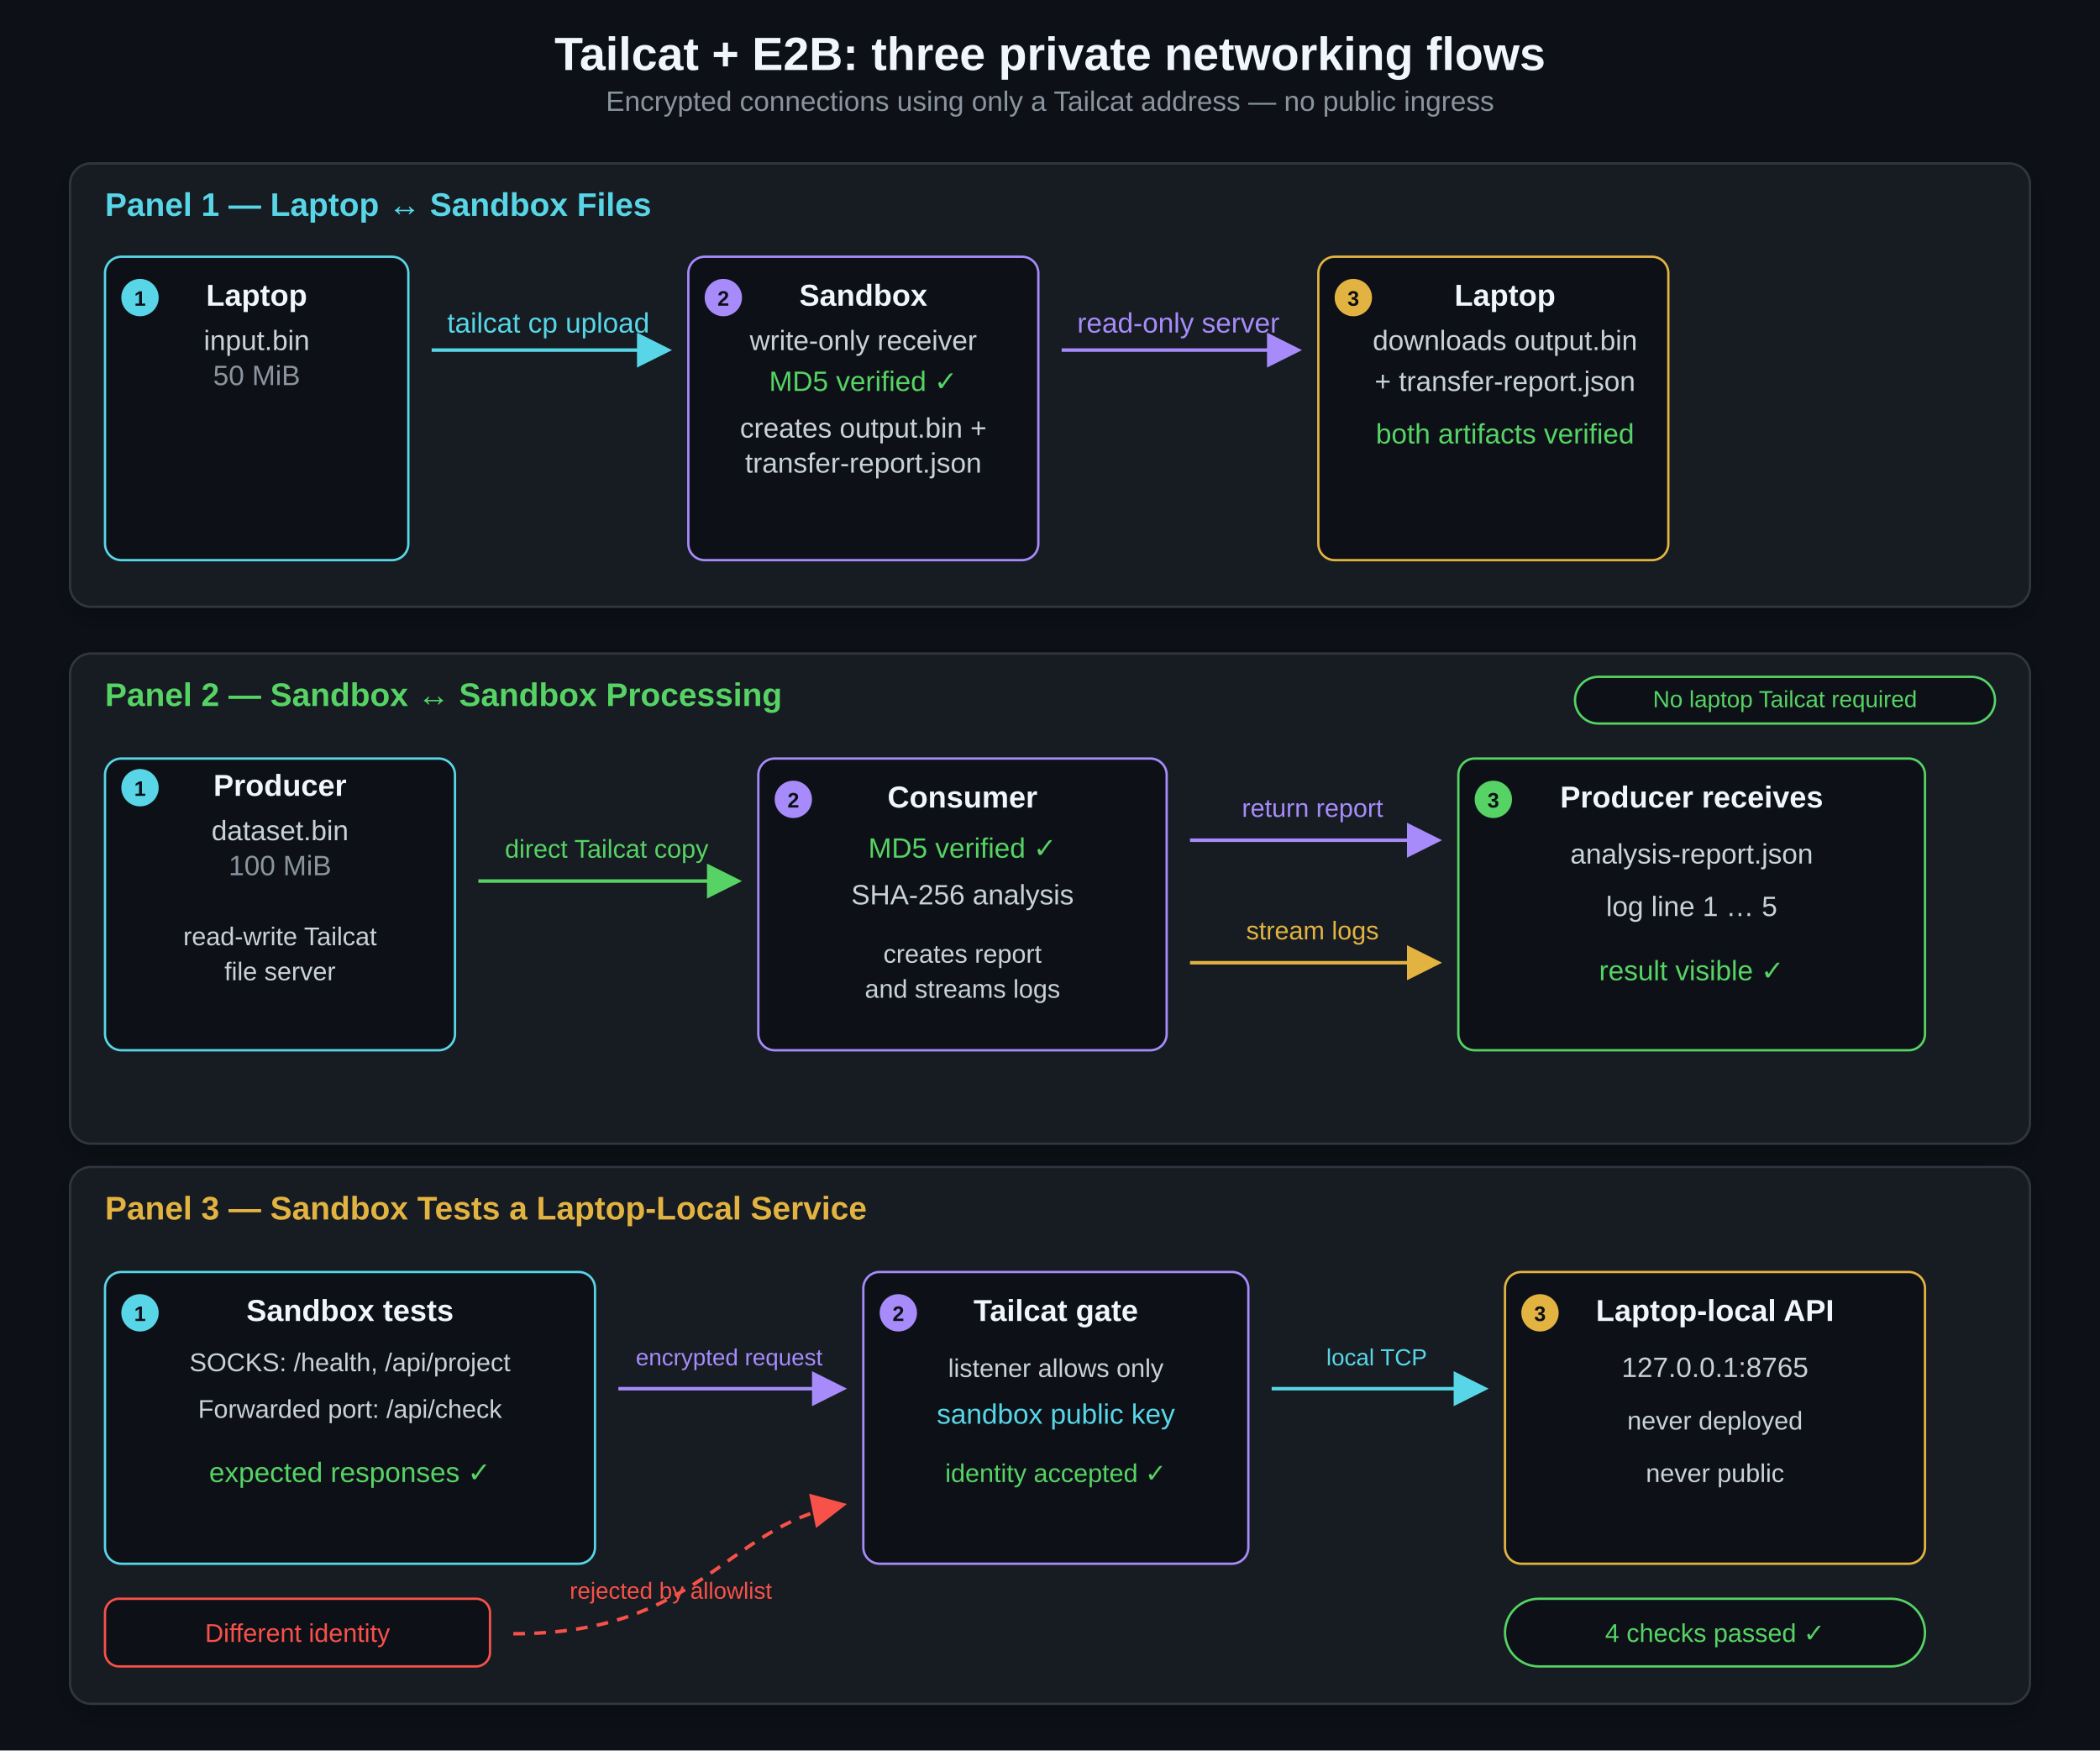
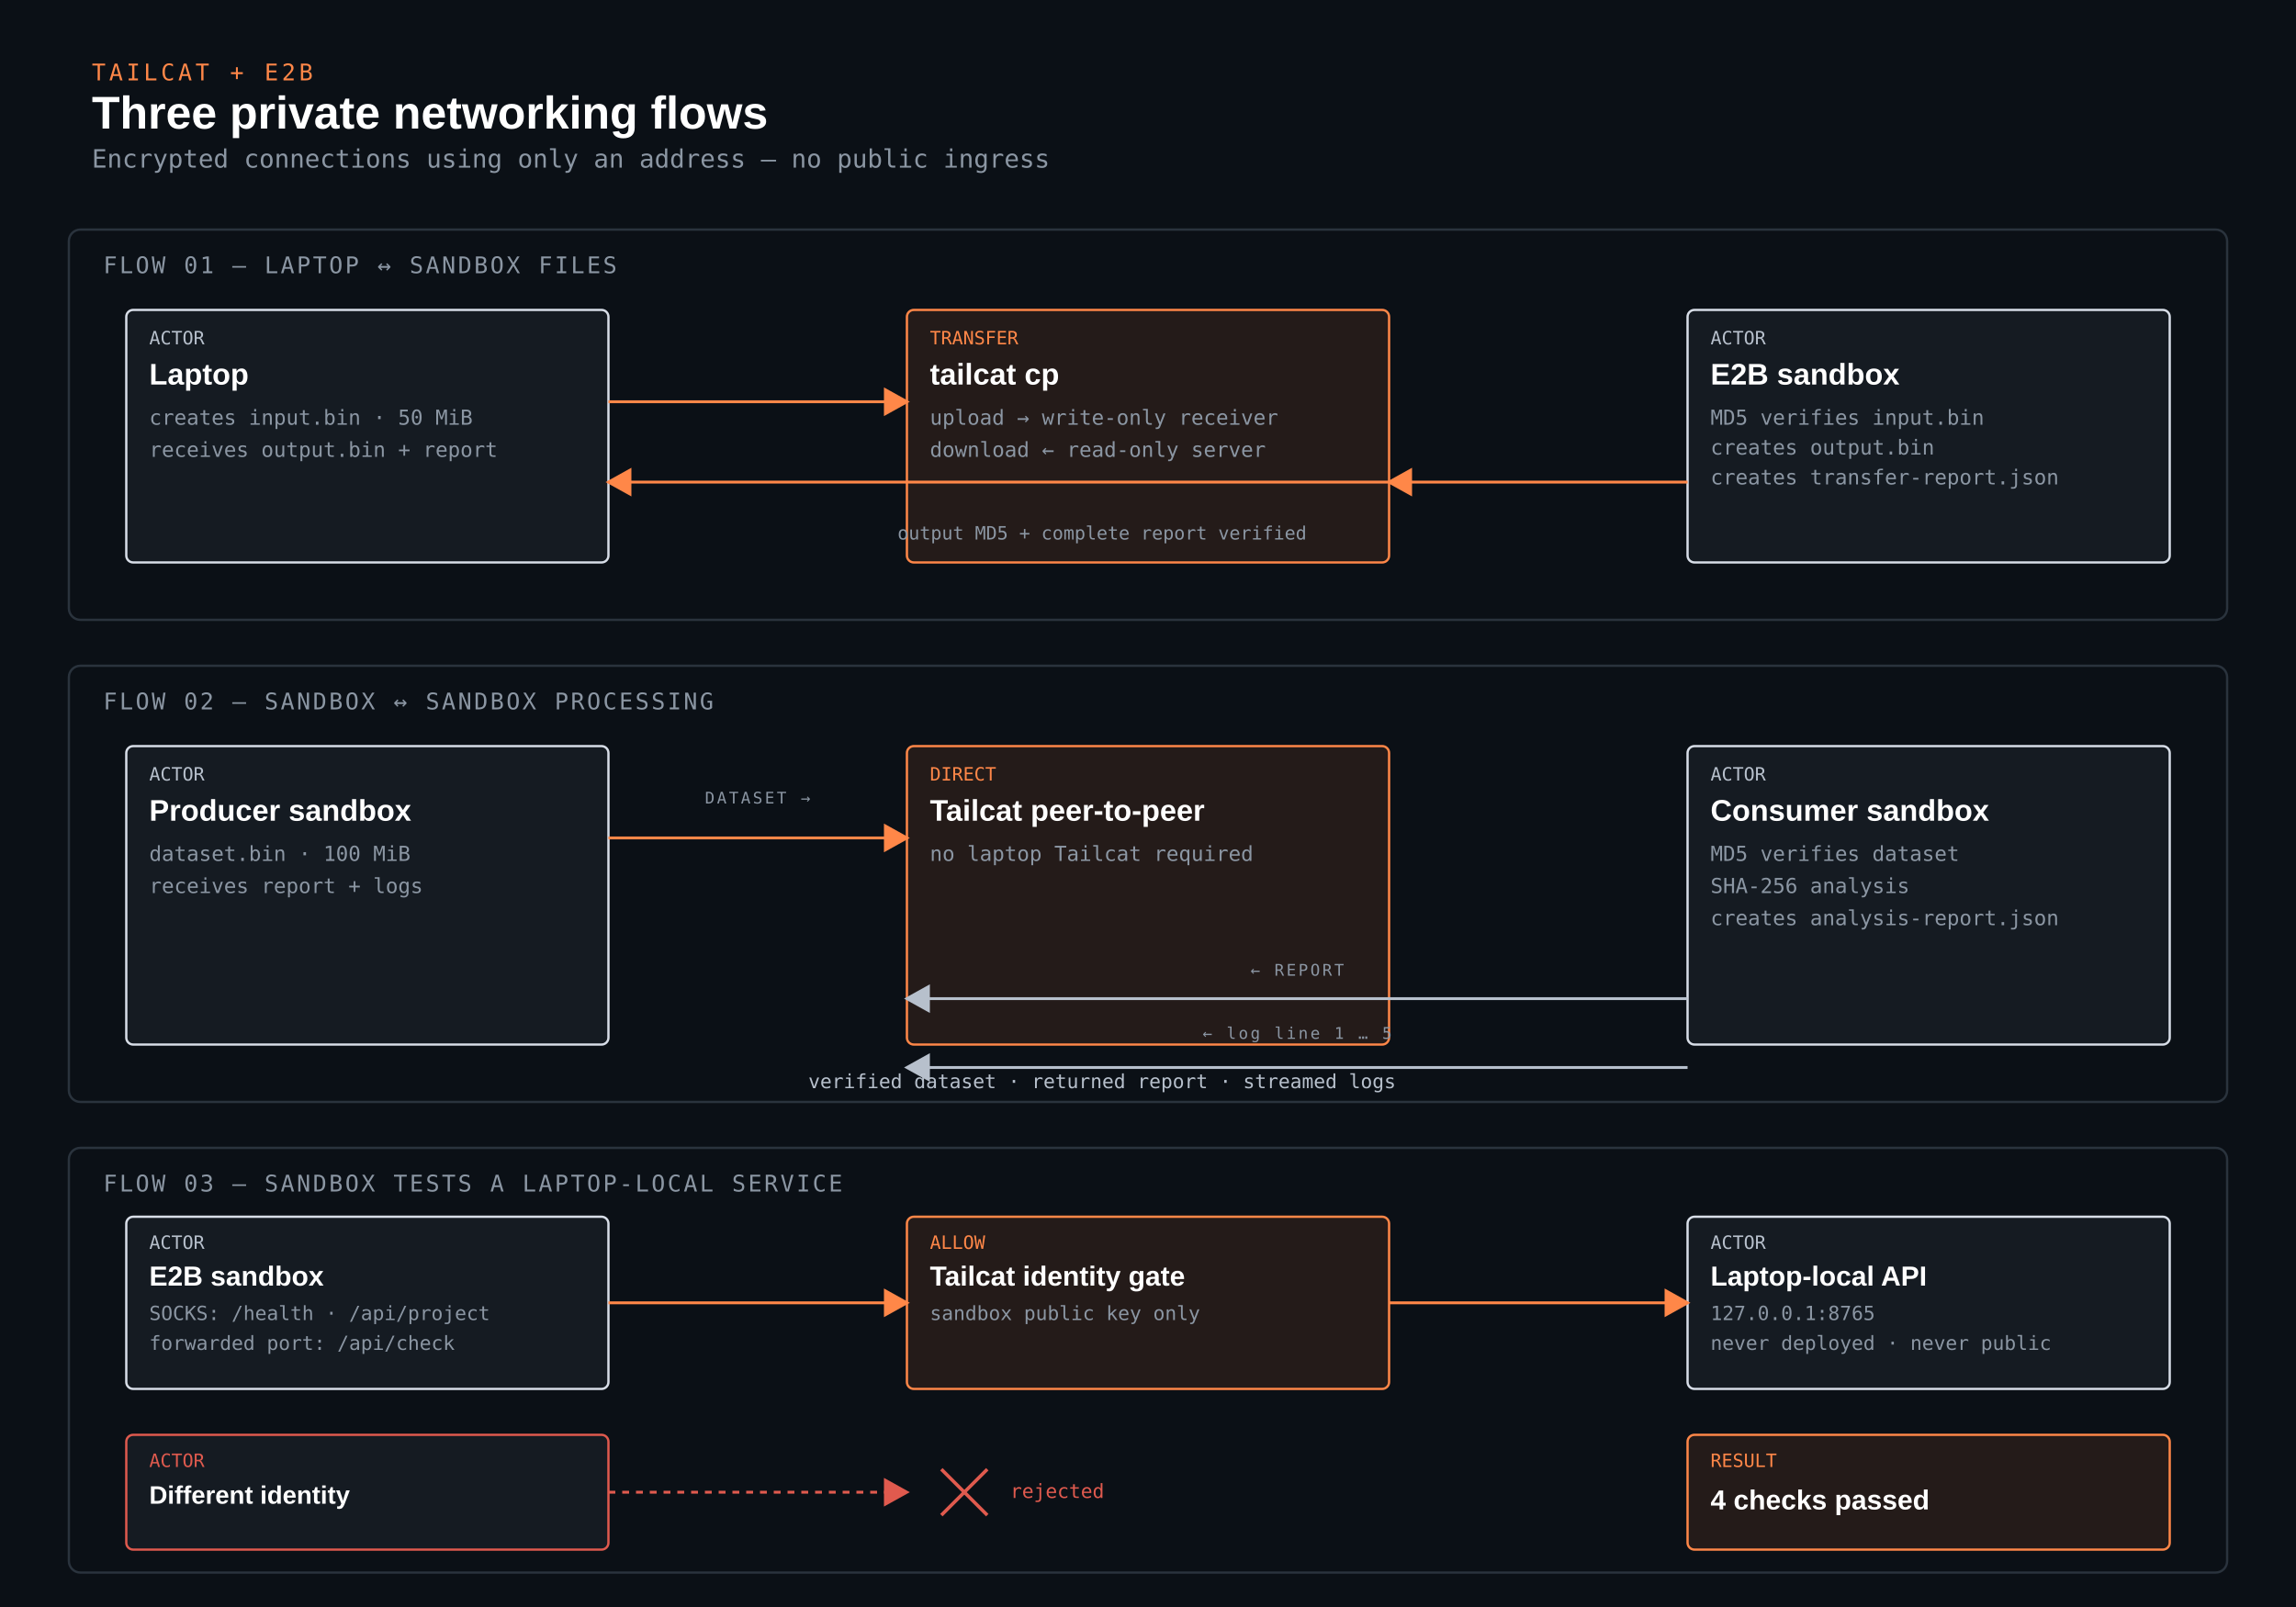
- <svg xmlns="http://www.w3.org/2000/svg" viewBox="0 0 1800 1500" font-family="Arial,Helvetica,sans-serif">
-   <rect width="1800" height="1500" fill="#0d1117" />
-   <text x="900" y="60" text-anchor="middle" fill="#f0f6fc" font-size="40" font-weight="700">Tailcat + E2B: three private networking flows</text>
-   <text x="900" y="95" text-anchor="middle" fill="#8b949e" font-size="24">Encrypted connections using only a Tailcat address — no public ingress</text>
-   <rect x="60" y="140" width="1680" height="380" rx="18" fill="#161b22" stroke="#30363d" stroke-width="2" filter="url(#shadow)" />
-   <text x="90" y="185" fill="#58d6e7" font-size="28" font-weight="700">Panel 1 — Laptop ↔ Sandbox Files</text>
-   <rect x="90" y="220" width="260" height="260" rx="14" fill="#0d1117" stroke="#58d6e7" stroke-width="2" />
-   <circle cx="120" cy="255" r="16" fill="#58d6e7" />
-   <text x="120" y="262" text-anchor="middle" fill="#0d1117" font-size="18" font-weight="700">1</text>
-   <text x="220" y="262" text-anchor="middle" fill="#f0f6fc" font-size="26" font-weight="700">Laptop</text>
-   <text x="220" y="300" text-anchor="middle" fill="#c9d1d9" font-size="24">input.bin</text>
-   <text x="220" y="330" text-anchor="middle" fill="#8b949e" font-size="24">50 MiB</text>
-   <path d="M370 300 L570 300" stroke="#58d6e7" stroke-width="3" marker-end="url(#arrC)" />
-   <text x="470" y="285" text-anchor="middle" fill="#58d6e7" font-size="24">tailcat cp upload</text>
-   <rect x="590" y="220" width="300" height="260" rx="14" fill="#0d1117" stroke="#a78bfa" stroke-width="2" />
-   <circle cx="620" cy="255" r="16" fill="#a78bfa" />
-   <text x="620" y="262" text-anchor="middle" fill="#0d1117" font-size="18" font-weight="700">2</text>
-   <text x="740" y="262" text-anchor="middle" fill="#f0f6fc" font-size="26" font-weight="700">Sandbox</text>
-   <text x="740" y="300" text-anchor="middle" fill="#c9d1d9" font-size="24">write-only receiver</text>
-   <text x="740" y="335" text-anchor="middle" fill="#56d364" font-size="24">MD5 verified ✓</text>
-   <text x="740" y="375" text-anchor="middle" fill="#c9d1d9" font-size="24">creates output.bin +</text>
-   <text x="740" y="405" text-anchor="middle" fill="#c9d1d9" font-size="24">transfer-report.json</text>
-   <path d="M910 300 L1110 300" stroke="#a78bfa" stroke-width="3" marker-end="url(#arrP)" />
-   <text x="1010" y="285" text-anchor="middle" fill="#a78bfa" font-size="24">read-only server</text>
-   <rect x="1130" y="220" width="300" height="260" rx="14" fill="#0d1117" stroke="#e3b341" stroke-width="2" />
-   <circle cx="1160" cy="255" r="16" fill="#e3b341" />
-   <text x="1160" y="262" text-anchor="middle" fill="#0d1117" font-size="18" font-weight="700">3</text>
-   <text x="1290" y="262" text-anchor="middle" fill="#f0f6fc" font-size="26" font-weight="700">Laptop</text>
-   <text x="1290" y="300" text-anchor="middle" fill="#c9d1d9" font-size="24">downloads output.bin</text>
-   <text x="1290" y="335" text-anchor="middle" fill="#c9d1d9" font-size="24">+ transfer-report.json</text>
-   <text x="1290" y="380" text-anchor="middle" fill="#56d364" font-size="24">both artifacts verified</text>
-   <rect x="60" y="560" width="1680" height="420" rx="18" fill="#161b22" stroke="#30363d" stroke-width="2" filter="url(#shadow)" />
-   <text x="90" y="605" fill="#56d364" font-size="28" font-weight="700">Panel 2 — Sandbox ↔ Sandbox Processing</text>
-   <rect x="1350" y="580" width="360" height="40" rx="20" fill="#0d1117" stroke="#56d364" stroke-width="2" />
-   <text x="1530" y="606" text-anchor="middle" fill="#56d364" font-size="20">No laptop Tailcat required</text>
-   <rect x="90" y="650" width="300" height="250" rx="14" fill="#0d1117" stroke="#58d6e7" stroke-width="2" />
-   <circle cx="120" cy="675" r="16" fill="#58d6e7" />
-   <text x="120" y="682" text-anchor="middle" fill="#0d1117" font-size="18" font-weight="700">1</text>
-   <text x="240" y="682" text-anchor="middle" fill="#f0f6fc" font-size="26" font-weight="700">Producer</text>
-   <text x="240" y="720" text-anchor="middle" fill="#c9d1d9" font-size="24">dataset.bin</text>
-   <text x="240" y="750" text-anchor="middle" fill="#8b949e" font-size="24">100 MiB</text>
-   <text x="240" y="810" text-anchor="middle" fill="#c9d1d9" font-size="22">read-write Tailcat</text>
-   <text x="240" y="840" text-anchor="middle" fill="#c9d1d9" font-size="22">file server</text>
-   <path d="M410 755 L630 755" stroke="#56d364" stroke-width="3" marker-end="url(#arrG)" />
-   <text x="520" y="735" text-anchor="middle" fill="#56d364" font-size="22">direct Tailcat copy</text>
-   <rect x="650" y="650" width="350" height="250" rx="14" fill="#0d1117" stroke="#a78bfa" stroke-width="2" />
-   <circle cx="680" cy="685" r="16" fill="#a78bfa" />
-   <text x="680" y="692" text-anchor="middle" fill="#0d1117" font-size="18" font-weight="700">2</text>
-   <text x="825" y="692" text-anchor="middle" fill="#f0f6fc" font-size="26" font-weight="700">Consumer</text>
-   <text x="825" y="735" text-anchor="middle" fill="#56d364" font-size="24">MD5 verified ✓</text>
-   <text x="825" y="775" text-anchor="middle" fill="#c9d1d9" font-size="24">SHA-256 analysis</text>
-   <text x="825" y="825" text-anchor="middle" fill="#c9d1d9" font-size="22">creates report</text>
-   <text x="825" y="855" text-anchor="middle" fill="#c9d1d9" font-size="22">and streams logs</text>
-   <path d="M1020 720 L1230 720" stroke="#a78bfa" stroke-width="3" marker-end="url(#arrP)" />
-   <text x="1125" y="700" text-anchor="middle" fill="#a78bfa" font-size="22">return report</text>
-   <path d="M1020 825 L1230 825" stroke="#e3b341" stroke-width="3" marker-end="url(#arrYRight)" />
-   <text x="1125" y="805" text-anchor="middle" fill="#e3b341" font-size="22">stream logs</text>
-   <rect x="1250" y="650" width="400" height="250" rx="14" fill="#0d1117" stroke="#56d364" stroke-width="2" />
-   <circle cx="1280" cy="685" r="16" fill="#56d364" />
-   <text x="1280" y="692" text-anchor="middle" fill="#0d1117" font-size="18" font-weight="700">3</text>
-   <text x="1450" y="692" text-anchor="middle" fill="#f0f6fc" font-size="26" font-weight="700">Producer receives</text>
-   <text x="1450" y="740" text-anchor="middle" fill="#c9d1d9" font-size="24">analysis-report.json</text>
-   <text x="1450" y="785" text-anchor="middle" fill="#c9d1d9" font-size="24">log line 1 … 5</text>
-   <text x="1450" y="840" text-anchor="middle" fill="#56d364" font-size="24">result visible ✓</text>
-   <rect x="60" y="1000" width="1680" height="460" rx="18" fill="#161b22" stroke="#30363d" stroke-width="2" filter="url(#shadow)" />
-   <text x="90" y="1045" fill="#e3b341" font-size="28" font-weight="700">Panel 3 — Sandbox Tests a Laptop-Local Service</text>
-   <rect x="90" y="1090" width="420" height="250" rx="14" fill="#0d1117" stroke="#58d6e7" stroke-width="2" />
-   <circle cx="120" cy="1125" r="16" fill="#58d6e7" />
-   <text x="120" y="1132" text-anchor="middle" fill="#0d1117" font-size="18" font-weight="700">1</text>
-   <text x="300" y="1132" text-anchor="middle" fill="#f0f6fc" font-size="26" font-weight="700">Sandbox tests</text>
-   <text x="300" y="1175" text-anchor="middle" fill="#c9d1d9" font-size="22">SOCKS: /health, /api/project</text>
-   <text x="300" y="1215" text-anchor="middle" fill="#c9d1d9" font-size="22">Forwarded port: /api/check</text>
-   <text x="300" y="1270" text-anchor="middle" fill="#56d364" font-size="24">expected responses ✓</text>
-   <path d="M530 1190 L720 1190" stroke="#a78bfa" stroke-width="3" marker-end="url(#arrP)" />
-   <text x="625" y="1170" text-anchor="middle" fill="#a78bfa" font-size="20">encrypted request</text>
-   <rect x="740" y="1090" width="330" height="250" rx="14" fill="#0d1117" stroke="#a78bfa" stroke-width="2" />
-   <circle cx="770" cy="1125" r="16" fill="#a78bfa" />
-   <text x="770" y="1132" text-anchor="middle" fill="#0d1117" font-size="18" font-weight="700">2</text>
-   <text x="905" y="1132" text-anchor="middle" fill="#f0f6fc" font-size="26" font-weight="700">Tailcat gate</text>
-   <text x="905" y="1180" text-anchor="middle" fill="#c9d1d9" font-size="22">listener allows only</text>
-   <text x="905" y="1220" text-anchor="middle" fill="#58d6e7" font-size="24">sandbox public key</text>
-   <text x="905" y="1270" text-anchor="middle" fill="#56d364" font-size="22">identity accepted ✓</text>
-   <path d="M1090 1190 L1270 1190" stroke="#58d6e7" stroke-width="3" marker-end="url(#arrC)" />
-   <text x="1180" y="1170" text-anchor="middle" fill="#58d6e7" font-size="20">local TCP</text>
-   <rect x="1290" y="1090" width="360" height="250" rx="14" fill="#0d1117" stroke="#e3b341" stroke-width="2" />
-   <circle cx="1320" cy="1125" r="16" fill="#e3b341" />
-   <text x="1320" y="1132" text-anchor="middle" fill="#0d1117" font-size="18" font-weight="700">3</text>
-   <text x="1470" y="1132" text-anchor="middle" fill="#f0f6fc" font-size="26" font-weight="700">Laptop-local API</text>
-   <text x="1470" y="1180" text-anchor="middle" fill="#c9d1d9" font-size="24">127.0.0.1:8765</text>
-   <text x="1470" y="1225" text-anchor="middle" fill="#c9d1d9" font-size="22">never deployed</text>
-   <text x="1470" y="1270" text-anchor="middle" fill="#c9d1d9" font-size="22">never public</text>
-   <rect x="90" y="1370" width="330" height="58" rx="12" fill="#0d1117" stroke="#f85149" stroke-width="2" />
-   <text x="255" y="1407" text-anchor="middle" fill="#f85149" font-size="22">Different identity</text>
-   <path d="M440 1400 C600 1400 620 1310 720 1290" fill="none" stroke="#f85149" stroke-width="3" stroke-dasharray="10 8" marker-end="url(#arrR)" />
-   <text x="575" y="1370" text-anchor="middle" fill="#f85149" font-size="20">rejected by allowlist</text>
-   <rect x="1290" y="1370" width="360" height="58" rx="29" fill="#0d1117" stroke="#56d364" stroke-width="2" />
-   <text x="1470" y="1407" text-anchor="middle" fill="#56d364" font-size="22">4 checks passed ✓</text>
+ <svg xmlns="http://www.w3.org/2000/svg" viewBox="0 0 2000 1400">
  <defs>
-     <marker id="arrC" markerWidth="10" markerHeight="10" refX="8" refY="5" orient="auto">
-       <path d="M0,0 L10,5 L0,10 z" fill="#58d6e7" />
+     <marker id="arrOrange" markerWidth="10" markerHeight="10" refX="8" refY="5" orient="auto">
+       <path d="M0,0 L9,5 L0,10 z" fill="#ff8748" />
    </marker>
-     <marker id="arrP" markerWidth="10" markerHeight="10" refX="8" refY="5" orient="auto">
-       <path d="M0,0 L10,5 L0,10 z" fill="#a78bfa" />
+     <marker id="arrGray" markerWidth="10" markerHeight="10" refX="8" refY="5" orient="auto">
+       <path d="M0,0 L9,5 L0,10 z" fill="#b7c0cc" />
    </marker>
-     <marker id="arrG" markerWidth="10" markerHeight="10" refX="8" refY="5" orient="auto">
-       <path d="M0,0 L10,5 L0,10 z" fill="#56d364" />
+     <marker id="arrRed" markerWidth="10" markerHeight="10" refX="8" refY="5" orient="auto">
+       <path d="M0,0 L9,5 L0,10 z" fill="#e05a4e" />
    </marker>
-     <marker id="arrYRight" markerWidth="10" markerHeight="10" refX="8" refY="5" orient="auto">
-       <path d="M0,0 L10,5 L0,10 z" fill="#e3b341" />
-     </marker>
-     <marker id="arrR" markerWidth="10" markerHeight="10" refX="8" refY="5" orient="auto">
-       <path d="M0,0 L10,5 L0,10 z" fill="#f85149" />
-     </marker>
-     <filter id="shadow" x="-10%" y="-10%" width="120%" height="125%">
-       <feDropShadow dx="0" dy="8" stdDeviation="10" flood-color="#000000" flood-opacity="0.28" />
-     </filter>
  </defs>
+   <rect x="0" y="0" width="2000" height="1400" fill="#0b1016" />
+   <text x="80" y="70" font-family="monospace" font-size="20" letter-spacing="3" fill="#ff8748">TAILCAT + E2B</text>
+   <text x="80" y="112" font-family="Arial, sans-serif" font-size="40" font-weight="bold" fill="#ffffff">Three private networking flows</text>
+   <text x="80" y="146" font-family="monospace" font-size="22" fill="#8b96a3">Encrypted connections using only an address — no public ingress</text>
+   <rect x="60" y="200" width="1880" height="340" rx="10" fill="none" stroke="#2a333d" stroke-width="2" />
+   <text x="90" y="238" font-family="monospace" font-size="20" letter-spacing="2" fill="#8b96a3">FLOW 01 — LAPTOP ↔ SANDBOX FILES</text>
+   <rect x="110" y="270" width="420" height="220" rx="6" fill="#151b22" stroke="#d8dee8" stroke-width="2" />
+   <text x="130" y="300" font-family="monospace" font-size="16" fill="#b7c0cc">ACTOR</text>
+   <text x="130" y="335" font-family="Arial, sans-serif" font-size="26" font-weight="bold" fill="#ffffff">Laptop</text>
+   <text x="130" y="370" font-family="monospace" font-size="18" fill="#8b96a3">creates input.bin · 50 MiB</text>
+   <text x="130" y="398" font-family="monospace" font-size="18" fill="#8b96a3">receives output.bin + report</text>
+   <rect x="790" y="270" width="420" height="220" rx="6" fill="#241b19" stroke="#ff8748" stroke-width="2" />
+   <text x="810" y="300" font-family="monospace" font-size="16" fill="#ff8748">TRANSFER</text>
+   <text x="810" y="335" font-family="Arial, sans-serif" font-size="26" font-weight="bold" fill="#ffffff">tailcat cp</text>
+   <text x="810" y="370" font-family="monospace" font-size="18" fill="#8b96a3">upload → write-only receiver</text>
+   <text x="810" y="398" font-family="monospace" font-size="18" fill="#8b96a3">download ← read-only server</text>
+   <rect x="1470" y="270" width="420" height="220" rx="6" fill="#151b22" stroke="#d8dee8" stroke-width="2" />
+   <text x="1490" y="300" font-family="monospace" font-size="16" fill="#b7c0cc">ACTOR</text>
+   <text x="1490" y="335" font-family="Arial, sans-serif" font-size="26" font-weight="bold" fill="#ffffff">E2B sandbox</text>
+   <text x="1490" y="370" font-family="monospace" font-size="18" fill="#8b96a3">MD5 verifies input.bin</text>
+   <text x="1490" y="396" font-family="monospace" font-size="18" fill="#8b96a3">creates output.bin</text>
+   <text x="1490" y="422" font-family="monospace" font-size="18" fill="#8b96a3">creates transfer-report.json</text>
+   <path d="M530,350 L790,350" fill="none" stroke="#ff8748" stroke-width="2.5" marker-end="url(#arrOrange)" />
+   <path d="M1470,420 L1210,420" fill="none" stroke="#ff8748" stroke-width="2.5" marker-end="url(#arrOrange)" />
+   <path d="M1210,420 L530,420" fill="none" stroke="#ff8748" stroke-width="2.5" marker-end="url(#arrOrange)" />
+   <text x="960" y="470" text-anchor="middle" font-family="monospace" font-size="16" fill="#8b96a3">output MD5 + complete report verified</text>
+   <rect x="60" y="580" width="1880" height="380" rx="10" fill="none" stroke="#2a333d" stroke-width="2" />
+   <text x="90" y="618" font-family="monospace" font-size="20" letter-spacing="2" fill="#8b96a3">FLOW 02 — SANDBOX ↔ SANDBOX PROCESSING</text>
+   <rect x="110" y="650" width="420" height="260" rx="6" fill="#151b22" stroke="#d8dee8" stroke-width="2" />
+   <text x="130" y="680" font-family="monospace" font-size="16" fill="#b7c0cc">ACTOR</text>
+   <text x="130" y="715" font-family="Arial, sans-serif" font-size="26" font-weight="bold" fill="#ffffff">Producer sandbox</text>
+   <text x="130" y="750" font-family="monospace" font-size="18" fill="#8b96a3">dataset.bin · 100 MiB</text>
+   <text x="130" y="778" font-family="monospace" font-size="18" fill="#8b96a3">receives report + logs</text>
+   <rect x="790" y="650" width="420" height="260" rx="6" fill="#241b19" stroke="#ff8748" stroke-width="2" />
+   <text x="810" y="680" font-family="monospace" font-size="16" fill="#ff8748">DIRECT</text>
+   <text x="810" y="715" font-family="Arial, sans-serif" font-size="26" font-weight="bold" fill="#ffffff">Tailcat peer-to-peer</text>
+   <text x="810" y="750" font-family="monospace" font-size="18" fill="#8b96a3">no laptop Tailcat required</text>
+   <rect x="1470" y="650" width="420" height="260" rx="6" fill="#151b22" stroke="#d8dee8" stroke-width="2" />
+   <text x="1490" y="680" font-family="monospace" font-size="16" fill="#b7c0cc">ACTOR</text>
+   <text x="1490" y="715" font-family="Arial, sans-serif" font-size="26" font-weight="bold" fill="#ffffff">Consumer sandbox</text>
+   <text x="1490" y="750" font-family="monospace" font-size="18" fill="#8b96a3">MD5 verifies dataset</text>
+   <text x="1490" y="778" font-family="monospace" font-size="18" fill="#8b96a3">SHA-256 analysis</text>
+   <text x="1490" y="806" font-family="monospace" font-size="18" fill="#8b96a3">creates analysis-report.json</text>
+   <text x="660" y="700" text-anchor="middle" font-family="monospace" font-size="14" letter-spacing="2" fill="#8b96a3">DATASET →</text>
+   <path d="M530,730 L790,730" fill="none" stroke="#ff8748" stroke-width="2.5" marker-end="url(#arrOrange)" />
+   <text x="1130" y="850" text-anchor="middle" font-family="monospace" font-size="14" letter-spacing="2" fill="#8b96a3">← REPORT</text>
+   <path d="M1470,870 L790,870" fill="none" stroke="#b7c0cc" stroke-width="2.5" marker-end="url(#arrGray)" />
+   <text x="1130" y="905" text-anchor="middle" font-family="monospace" font-size="14" letter-spacing="2" fill="#8b96a3">← log line 1 … 5</text>
+   <path d="M1470,930 L790,930" fill="none" stroke="#b7c0cc" stroke-width="2.5" marker-end="url(#arrGray)" />
+   <text x="960" y="948" text-anchor="middle" font-family="monospace" font-size="17" fill="#b7c0cc">verified dataset · returned report · streamed logs</text>
+   <rect x="60" y="1000" width="1880" height="370" rx="10" fill="none" stroke="#2a333d" stroke-width="2" />
+   <text x="90" y="1038" font-family="monospace" font-size="20" letter-spacing="2" fill="#8b96a3">FLOW 03 — SANDBOX TESTS A LAPTOP-LOCAL SERVICE</text>
+   <rect x="110" y="1060" width="420" height="150" rx="6" fill="#151b22" stroke="#d8dee8" stroke-width="2" />
+   <text x="130" y="1088" font-family="monospace" font-size="16" fill="#b7c0cc">ACTOR</text>
+   <text x="130" y="1120" font-family="Arial, sans-serif" font-size="24" font-weight="bold" fill="#ffffff">E2B sandbox</text>
+   <text x="130" y="1150" font-family="monospace" font-size="17" fill="#8b96a3">SOCKS: /health · /api/project</text>
+   <text x="130" y="1176" font-family="monospace" font-size="17" fill="#8b96a3">forwarded port: /api/check</text>
+   <rect x="790" y="1060" width="420" height="150" rx="6" fill="#241b19" stroke="#ff8748" stroke-width="2" />
+   <text x="810" y="1088" font-family="monospace" font-size="16" fill="#ff8748">ALLOW</text>
+   <text x="810" y="1120" font-family="Arial, sans-serif" font-size="24" font-weight="bold" fill="#ffffff">Tailcat identity gate</text>
+   <text x="810" y="1150" font-family="monospace" font-size="17" fill="#8b96a3">sandbox public key only</text>
+   <rect x="1470" y="1060" width="420" height="150" rx="6" fill="#151b22" stroke="#d8dee8" stroke-width="2" />
+   <text x="1490" y="1088" font-family="monospace" font-size="16" fill="#b7c0cc">ACTOR</text>
+   <text x="1490" y="1120" font-family="Arial, sans-serif" font-size="24" font-weight="bold" fill="#ffffff">Laptop-local API</text>
+   <text x="1490" y="1150" font-family="monospace" font-size="17" fill="#8b96a3">127.0.0.1:8765</text>
+   <text x="1490" y="1176" font-family="monospace" font-size="17" fill="#8b96a3">never deployed · never public</text>
+   <path d="M530,1135 L790,1135" fill="none" stroke="#ff8748" stroke-width="2.5" marker-end="url(#arrOrange)" />
+   <path d="M1210,1135 L1470,1135" fill="none" stroke="#ff8748" stroke-width="2.5" marker-end="url(#arrOrange)" />
+   <rect x="110" y="1250" width="420" height="100" rx="6" fill="#151b22" stroke="#e05a4e" stroke-width="2" />
+   <text x="130" y="1278" font-family="monospace" font-size="16" fill="#e05a4e">ACTOR</text>
+   <text x="130" y="1310" font-family="Arial, sans-serif" font-size="22" font-weight="bold" fill="#ffffff">Different identity</text>
+   <path d="M530,1300 L790,1300" fill="none" stroke="#e05a4e" stroke-width="2.5" stroke-dasharray="6,6" marker-end="url(#arrRed)" />
+   <line x1="820" y1="1280" x2="860" y2="1320" stroke="#e05a4e" stroke-width="3" />
+   <line x1="860" y1="1280" x2="820" y2="1320" stroke="#e05a4e" stroke-width="3" />
+   <text x="880" y="1305" font-family="monospace" font-size="17" fill="#e05a4e">rejected</text>
+   <rect x="1470" y="1250" width="420" height="100" rx="6" fill="#241b19" stroke="#ff8748" stroke-width="2" />
+   <text x="1490" y="1278" font-family="monospace" font-size="16" fill="#ff8748">RESULT</text>
+   <text x="1490" y="1315" font-family="Arial, sans-serif" font-size="24" font-weight="bold" fill="#ffffff">4 checks passed</text>
</svg>
